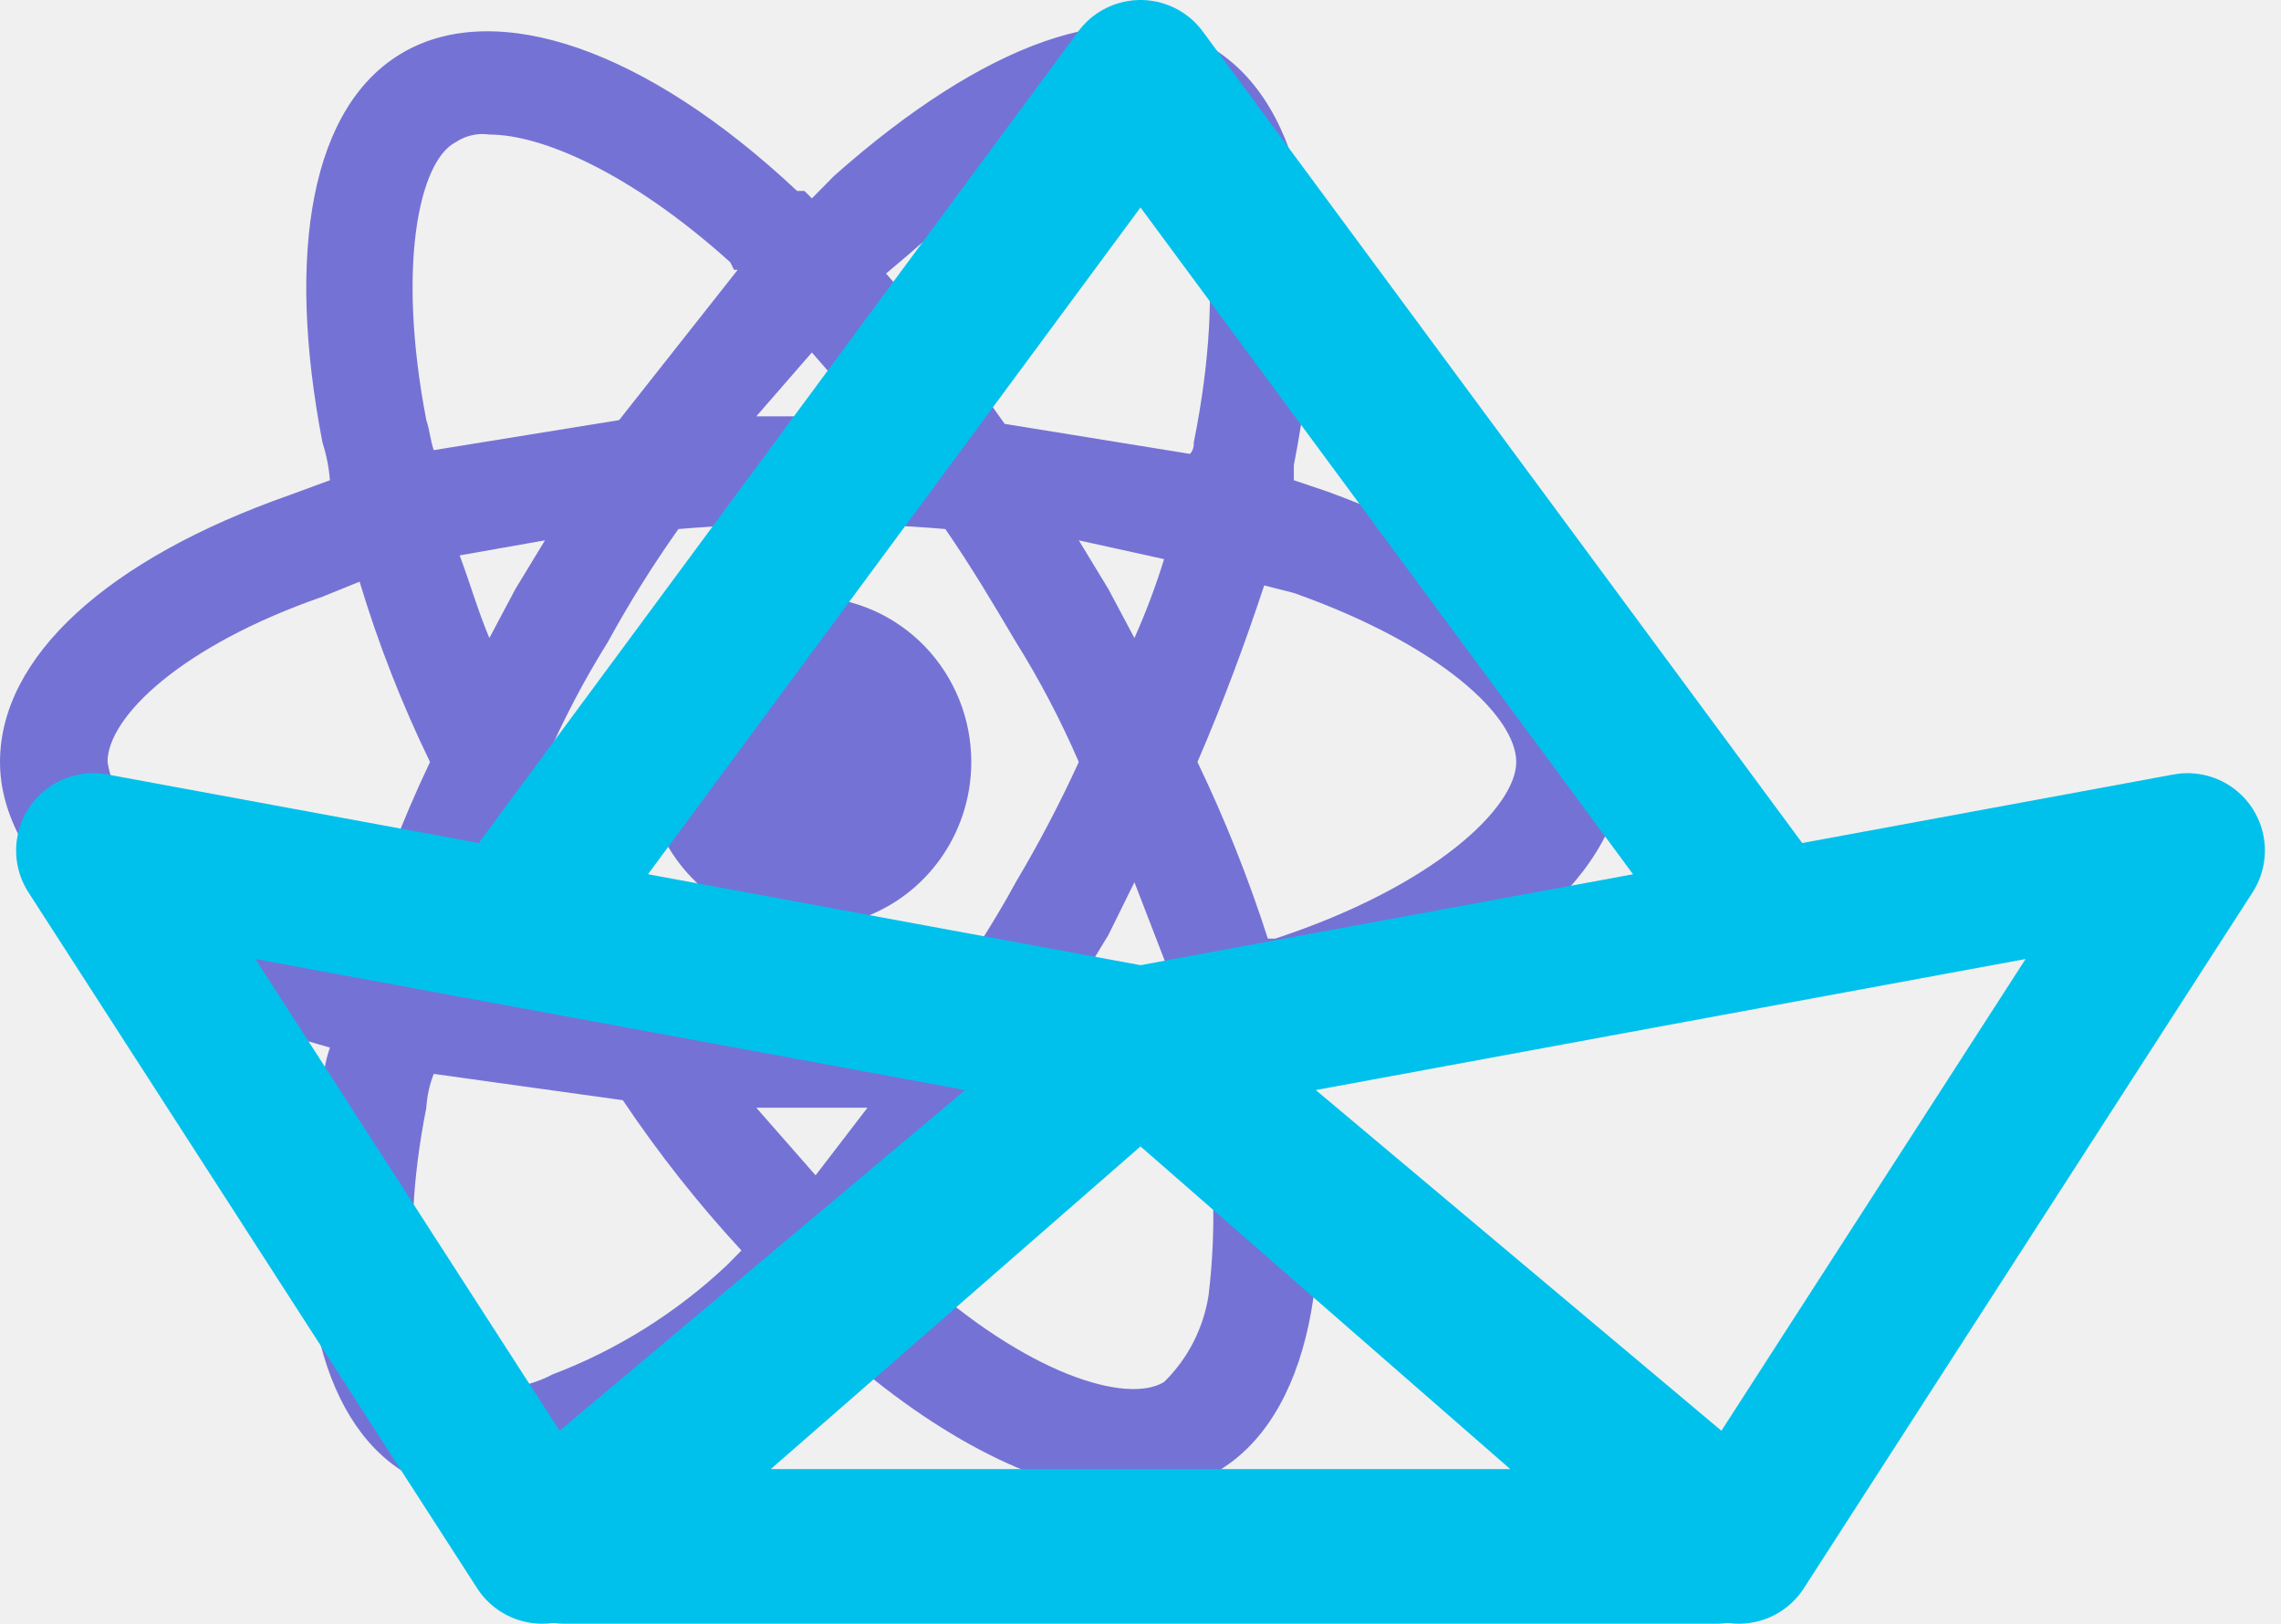
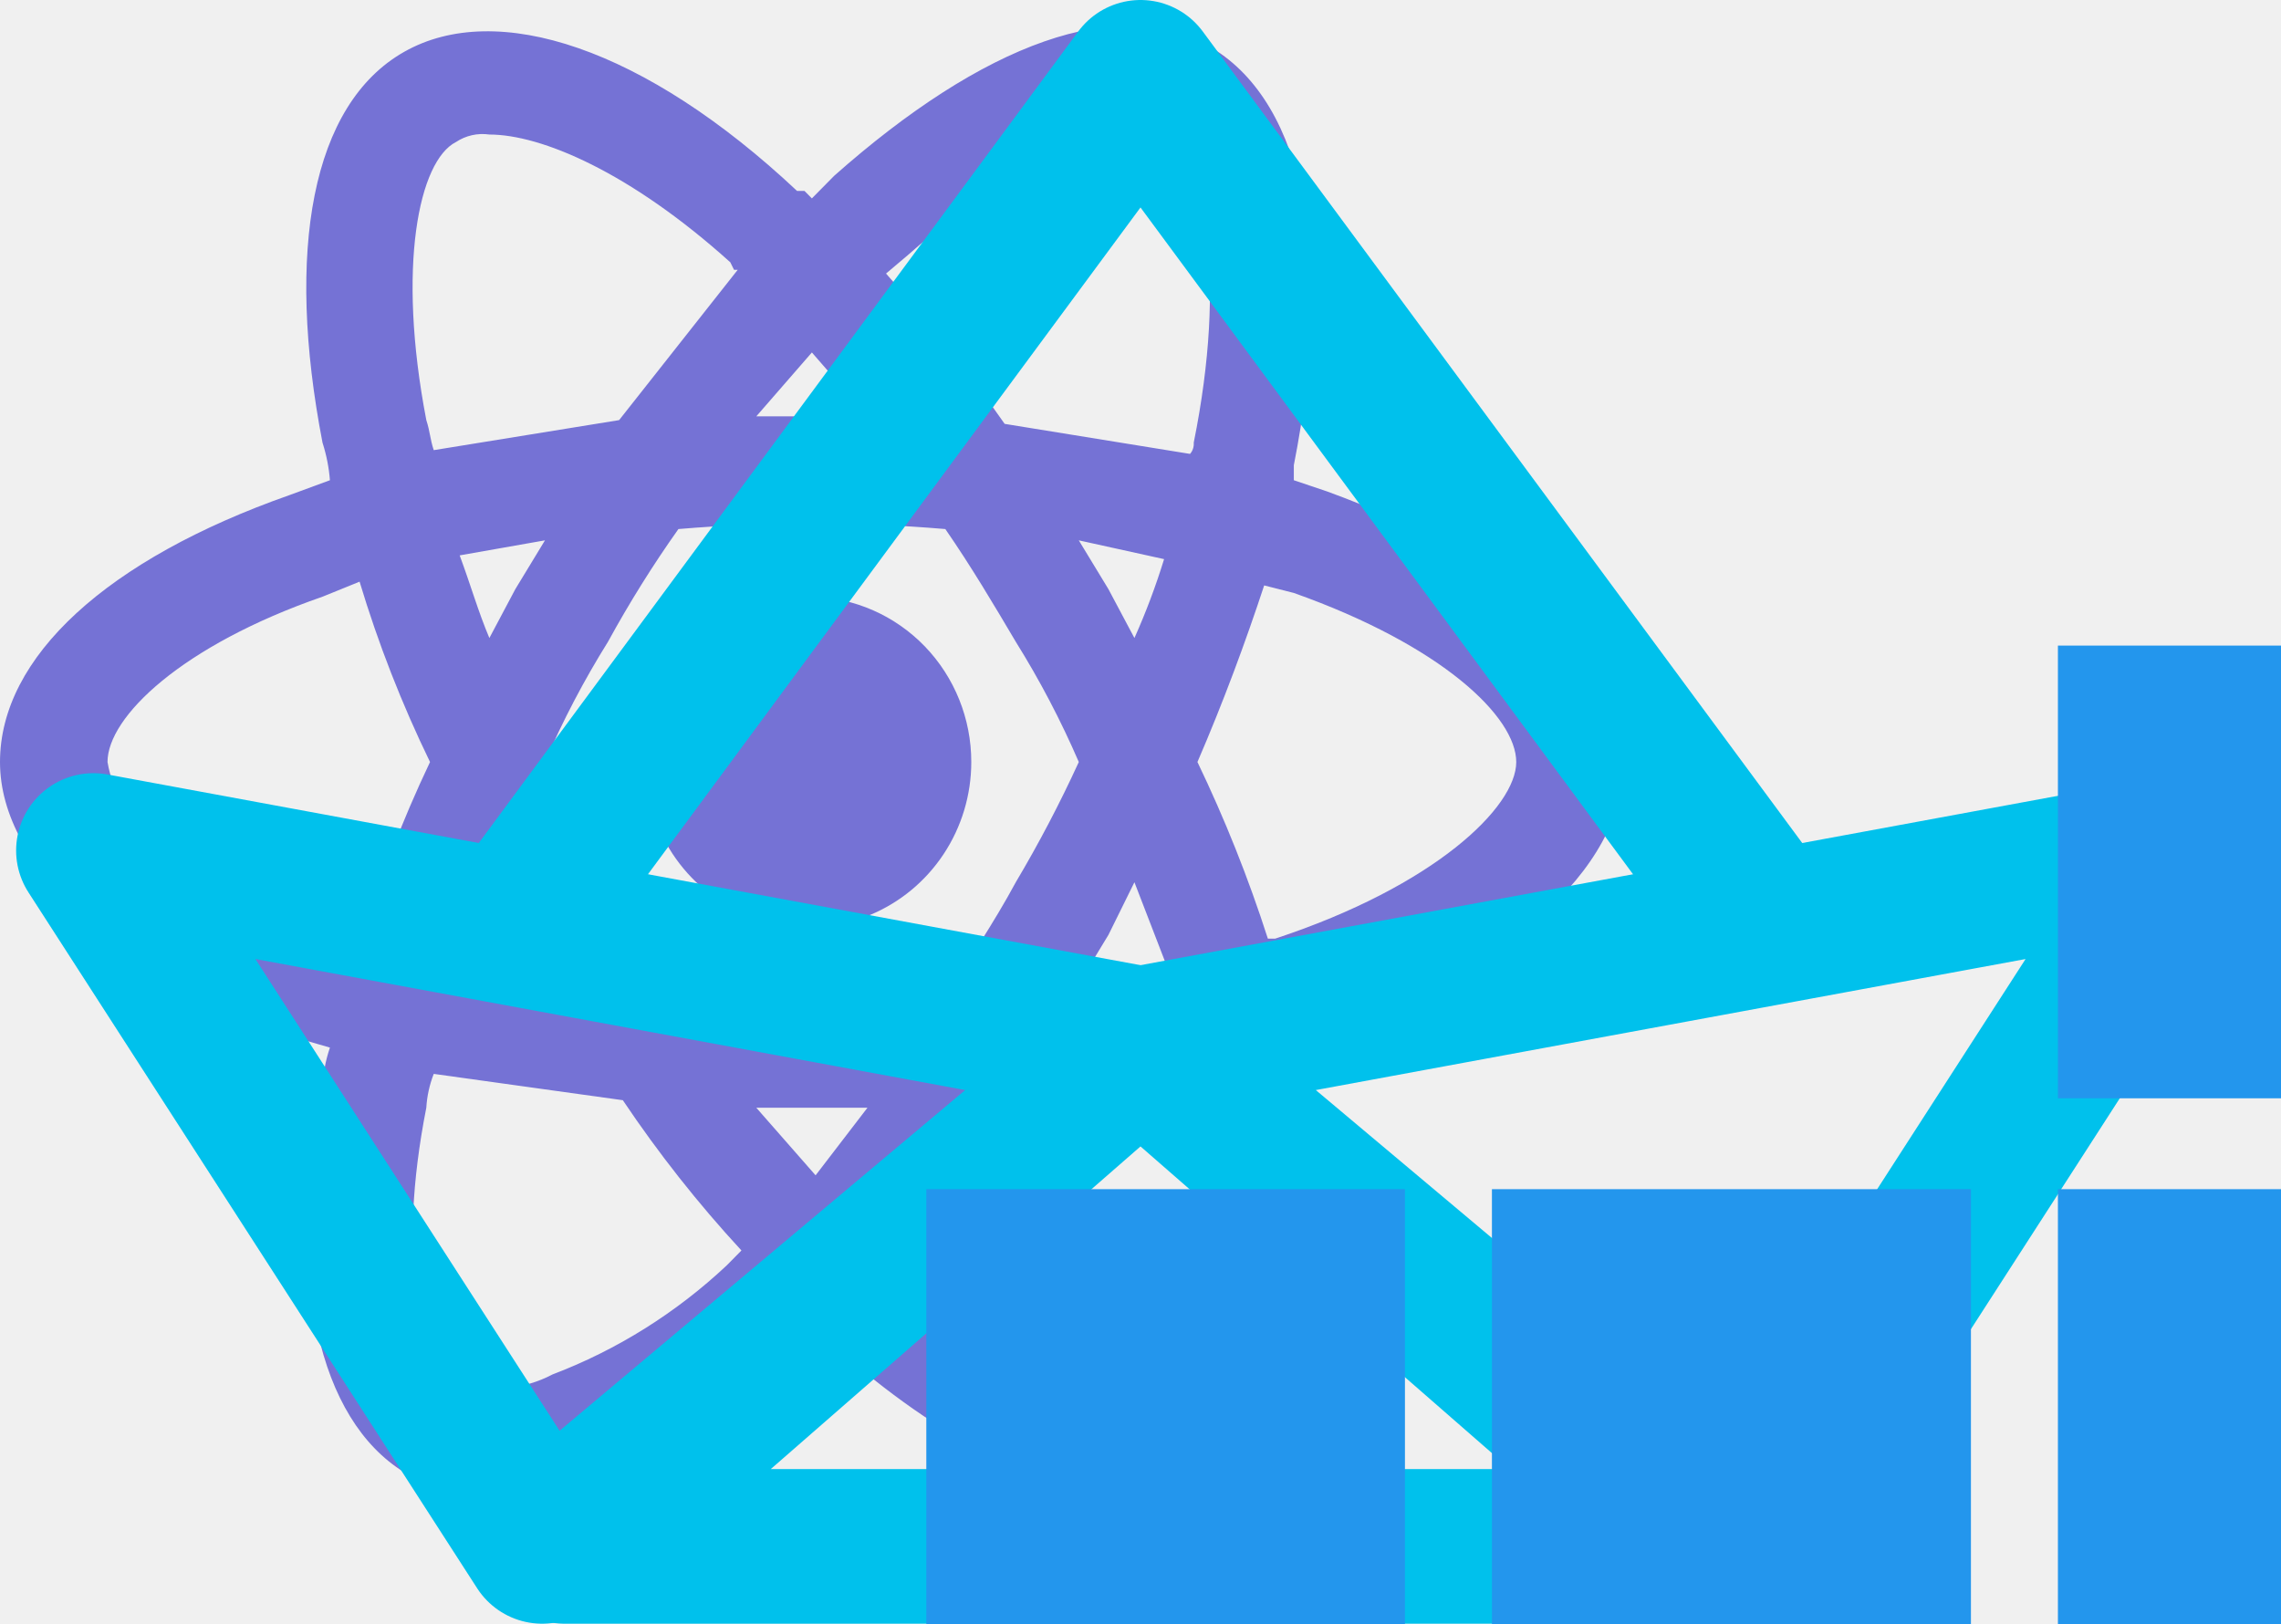
<svg xmlns="http://www.w3.org/2000/svg" width="59" height="42" viewBox="0 0 59 42" fill="none">
  <g id="react">
    <path d="M42 19.711C42 16.99 39.123 14.463 34.329 12.713L33.466 12.422V12.033C34.52 6.687 33.753 2.702 31.356 1.245C28.959 -0.213 25.411 1.147 21.575 4.549L21 5.132L20.808 4.938H20.616C16.685 1.245 12.849 -0.019 10.452 1.342C8.055 2.702 7.384 6.493 8.342 11.45C8.443 11.765 8.508 12.091 8.534 12.422L7.479 12.81C2.781 14.463 0 16.99 0 19.711C0 22.433 3.068 25.154 7.863 26.904L8.534 27.098C8.416 27.442 8.351 27.803 8.342 28.167C7.384 33.027 8.247 36.72 10.452 38.081C12.658 39.441 16.685 38.178 20.52 34.776L21.096 34.29L21.863 35.068C24.548 37.4 27.233 38.664 29.343 38.664C30.087 38.681 30.82 38.478 31.452 38.081C33.849 36.72 34.712 32.735 33.657 27.681V27.487C33.616 27.327 33.584 27.164 33.562 27.001H33.849C38.931 25.154 42 22.53 42 19.711ZM39.219 19.711C39.219 20.878 37.11 22.919 32.986 24.279H32.794C32.292 22.716 31.683 21.189 30.973 19.711C31.644 18.156 32.219 16.601 32.699 15.143L33.466 15.338C37.301 16.698 39.219 18.545 39.219 19.711ZM23.685 32.929L22.918 32.346C24.016 31.113 25.04 29.815 25.986 28.459L30.877 27.681C30.973 27.875 30.973 28.07 31.069 28.167C31.41 29.927 31.475 31.732 31.26 33.513C31.125 34.364 30.722 35.149 30.11 35.748C29.151 36.331 26.562 35.554 23.685 32.929ZM22.438 28.653L21.096 30.402L19.562 28.653H22.438ZM9.301 15.046C9.783 16.648 10.393 18.209 11.123 19.711C10.392 21.247 9.783 22.84 9.301 24.474L8.726 24.279C7.047 23.742 5.485 22.884 4.123 21.752C3.771 21.526 3.469 21.228 3.238 20.877C3.007 20.525 2.851 20.128 2.781 19.711C2.781 18.545 4.699 16.698 8.342 15.435L9.301 15.046ZM19.562 10.77L21 9.117L22.438 10.77H19.562ZM30.11 3.674C31.164 4.258 31.74 7.173 30.877 11.45C30.881 11.502 30.875 11.556 30.858 11.606C30.842 11.656 30.816 11.702 30.781 11.741L25.986 10.964C25.04 9.607 24.016 8.309 22.918 7.076L23.493 6.59C26.562 3.869 29.055 3.091 30.11 3.674ZM14.096 13.977L13.329 15.24L12.658 16.504C12.37 15.823 12.178 15.143 11.89 14.366L14.096 13.977ZM11.89 25.057C12.178 24.377 12.37 23.696 12.658 22.919L13.329 24.182L14.096 25.446L11.89 25.057ZM27.904 19.711C27.416 20.777 26.872 21.815 26.274 22.821C25.699 23.89 25.027 24.862 24.452 25.834H17.548C16.877 24.765 16.206 23.793 15.726 22.821C15.123 21.818 14.579 20.779 14.096 19.711C14.561 18.634 15.106 17.595 15.726 16.601C16.277 15.594 16.885 14.62 17.548 13.685C19.845 13.491 22.155 13.491 24.452 13.685C25.123 14.657 25.699 15.629 26.274 16.601C26.894 17.595 27.439 18.634 27.904 19.711ZM28.671 15.24L27.904 13.977L30.11 14.463C29.896 15.159 29.64 15.84 29.343 16.504L28.671 15.24ZM27.904 25.446L28.671 24.182L29.343 22.821L30.206 25.057L27.904 25.446ZM18.986 6.979H19.082L16.014 10.867L11.219 11.644C11.123 11.353 11.123 11.158 11.027 10.867C10.26 6.882 10.836 4.16 11.794 3.674C12.049 3.505 12.356 3.436 12.658 3.48C14 3.48 16.301 4.452 18.89 6.785L18.986 6.979ZM11.027 28.653C11.045 28.353 11.11 28.058 11.219 27.778L16.11 28.459C17.032 29.833 18.057 31.133 19.178 32.346L18.986 32.541L18.794 32.735C17.487 33.962 15.956 34.92 14.288 35.554C13.922 35.748 13.521 35.865 13.109 35.899C12.697 35.932 12.282 35.881 11.89 35.748C10.836 35.165 10.26 32.541 11.027 28.653Z" fill="#7572D5" />
    <path d="M21 15.435C20.162 15.415 19.337 15.65 18.631 16.108C17.924 16.566 17.369 17.227 17.034 18.006C16.7 18.786 16.603 19.648 16.755 20.484C16.907 21.32 17.301 22.091 17.887 22.699C18.473 23.307 19.224 23.724 20.045 23.897C20.866 24.07 21.719 23.991 22.496 23.671C23.273 23.35 23.937 22.802 24.405 22.097C24.873 21.392 25.123 20.561 25.123 19.711C25.124 18.594 24.692 17.52 23.922 16.721C23.151 15.922 22.102 15.46 21 15.435Z" fill="#7572D5" />
  </g>
  <g id="logoSvg">
    <path d="M2.417 22L14.023 40L29.5 27L2.417 22Z" stroke="#00C1EC" stroke-width="4" stroke-linecap="round" stroke-linejoin="round" />
    <path d="M56.583 22L44.977 40L29.5 27L56.583 22Z" stroke="#00C1EC" stroke-width="4" stroke-linecap="round" stroke-linejoin="round" />
    <path d="M14.604 40H44.396L29.5 27L14.604 40Z" stroke="#00C1EC" stroke-width="4" stroke-linecap="round" stroke-linejoin="round" />
    <path d="M13.25 24L29.5 2L45.75 24" stroke="#00C1EC" stroke-width="4" stroke-linejoin="round" />
  </g>
+   <g id="docker">
+     <defs>
+       <clipPath id="clip1_2452">
+         <rect id="icon" rx="0" width="119.531" height="119.531" transform="translate(0.234375 0.234375)" fill="white" fill-opacity="0" />
+       </clipPath>
+     </defs>
+     <rect id="icon" rx="0" width="119.531" height="119.531" transform="translate(0.234375 0.234375)" fill="#FFFFFF" fill-opacity="0" />
+     <g clip-path="url(#clip1_2452)">
+       <path id="Vector" d="M117.52 49.74C114.82 47.87 108.62 47.16 103.78 48.1C103.22 43.41 100.63 39.31 96.13 35.68L93.54 33.8L91.73 36.5C89.48 40.02 88.36 44.94 88.69 49.62C88.81 51.26 89.37 54.19 91.06 56.77C89.48 57.71 86.22 58.88 81.94 58.88L0.54 58.88L0.31 59.82C-0.48 64.51 -0.48 79.15 8.76 90.4C15.74 98.96 26.09 103.29 39.72 103.29C69.22 103.29 91.06 89.11 101.31 63.45C105.36 63.57 114.03 63.45 118.42 54.66C118.53 54.43 118.76 53.96 119.54 52.2L120 51.26L117.52 49.74ZM65.61 16.7L53.23 16.7L53.23 28.41L65.61 28.41L65.61 16.7ZM65.61 30.76L53.23 30.76L53.23 42.48L65.61 42.48L65.61 30.76L65.61 30.76ZM50.98 30.76L38.59 30.76L38.59 42.48L50.98 42.48L50.98 30.76L50.98 30.76ZM36.34 30.76L23.96 30.76L23.96 42.48L36.34 42.48L36.34 30.76L36.34 30.76ZM21.7 44.82L9.32 44.82L9.32 56.54L21.7 56.54L21.7 44.82L21.7 44.82ZM36.34 44.82L23.96 44.82L23.96 56.54L36.34 56.54L36.34 44.82L36.34 44.82ZM50.98 44.82L38.59 44.82L38.59 56.54L50.98 56.54L50.98 44.82L50.98 44.82ZM65.61 44.82L53.23 44.82L53.23 56.54L65.61 56.54L65.61 44.82L65.61 44.82ZM80.25 44.82L67.87 44.82L67.87 56.54L80.25 56.54L80.25 44.82L80.25 44.82Z" fill="#2396ED" fill-opacity="1" fill-rule="nonzero" />
+     </g>
+   </g>
</svg>
